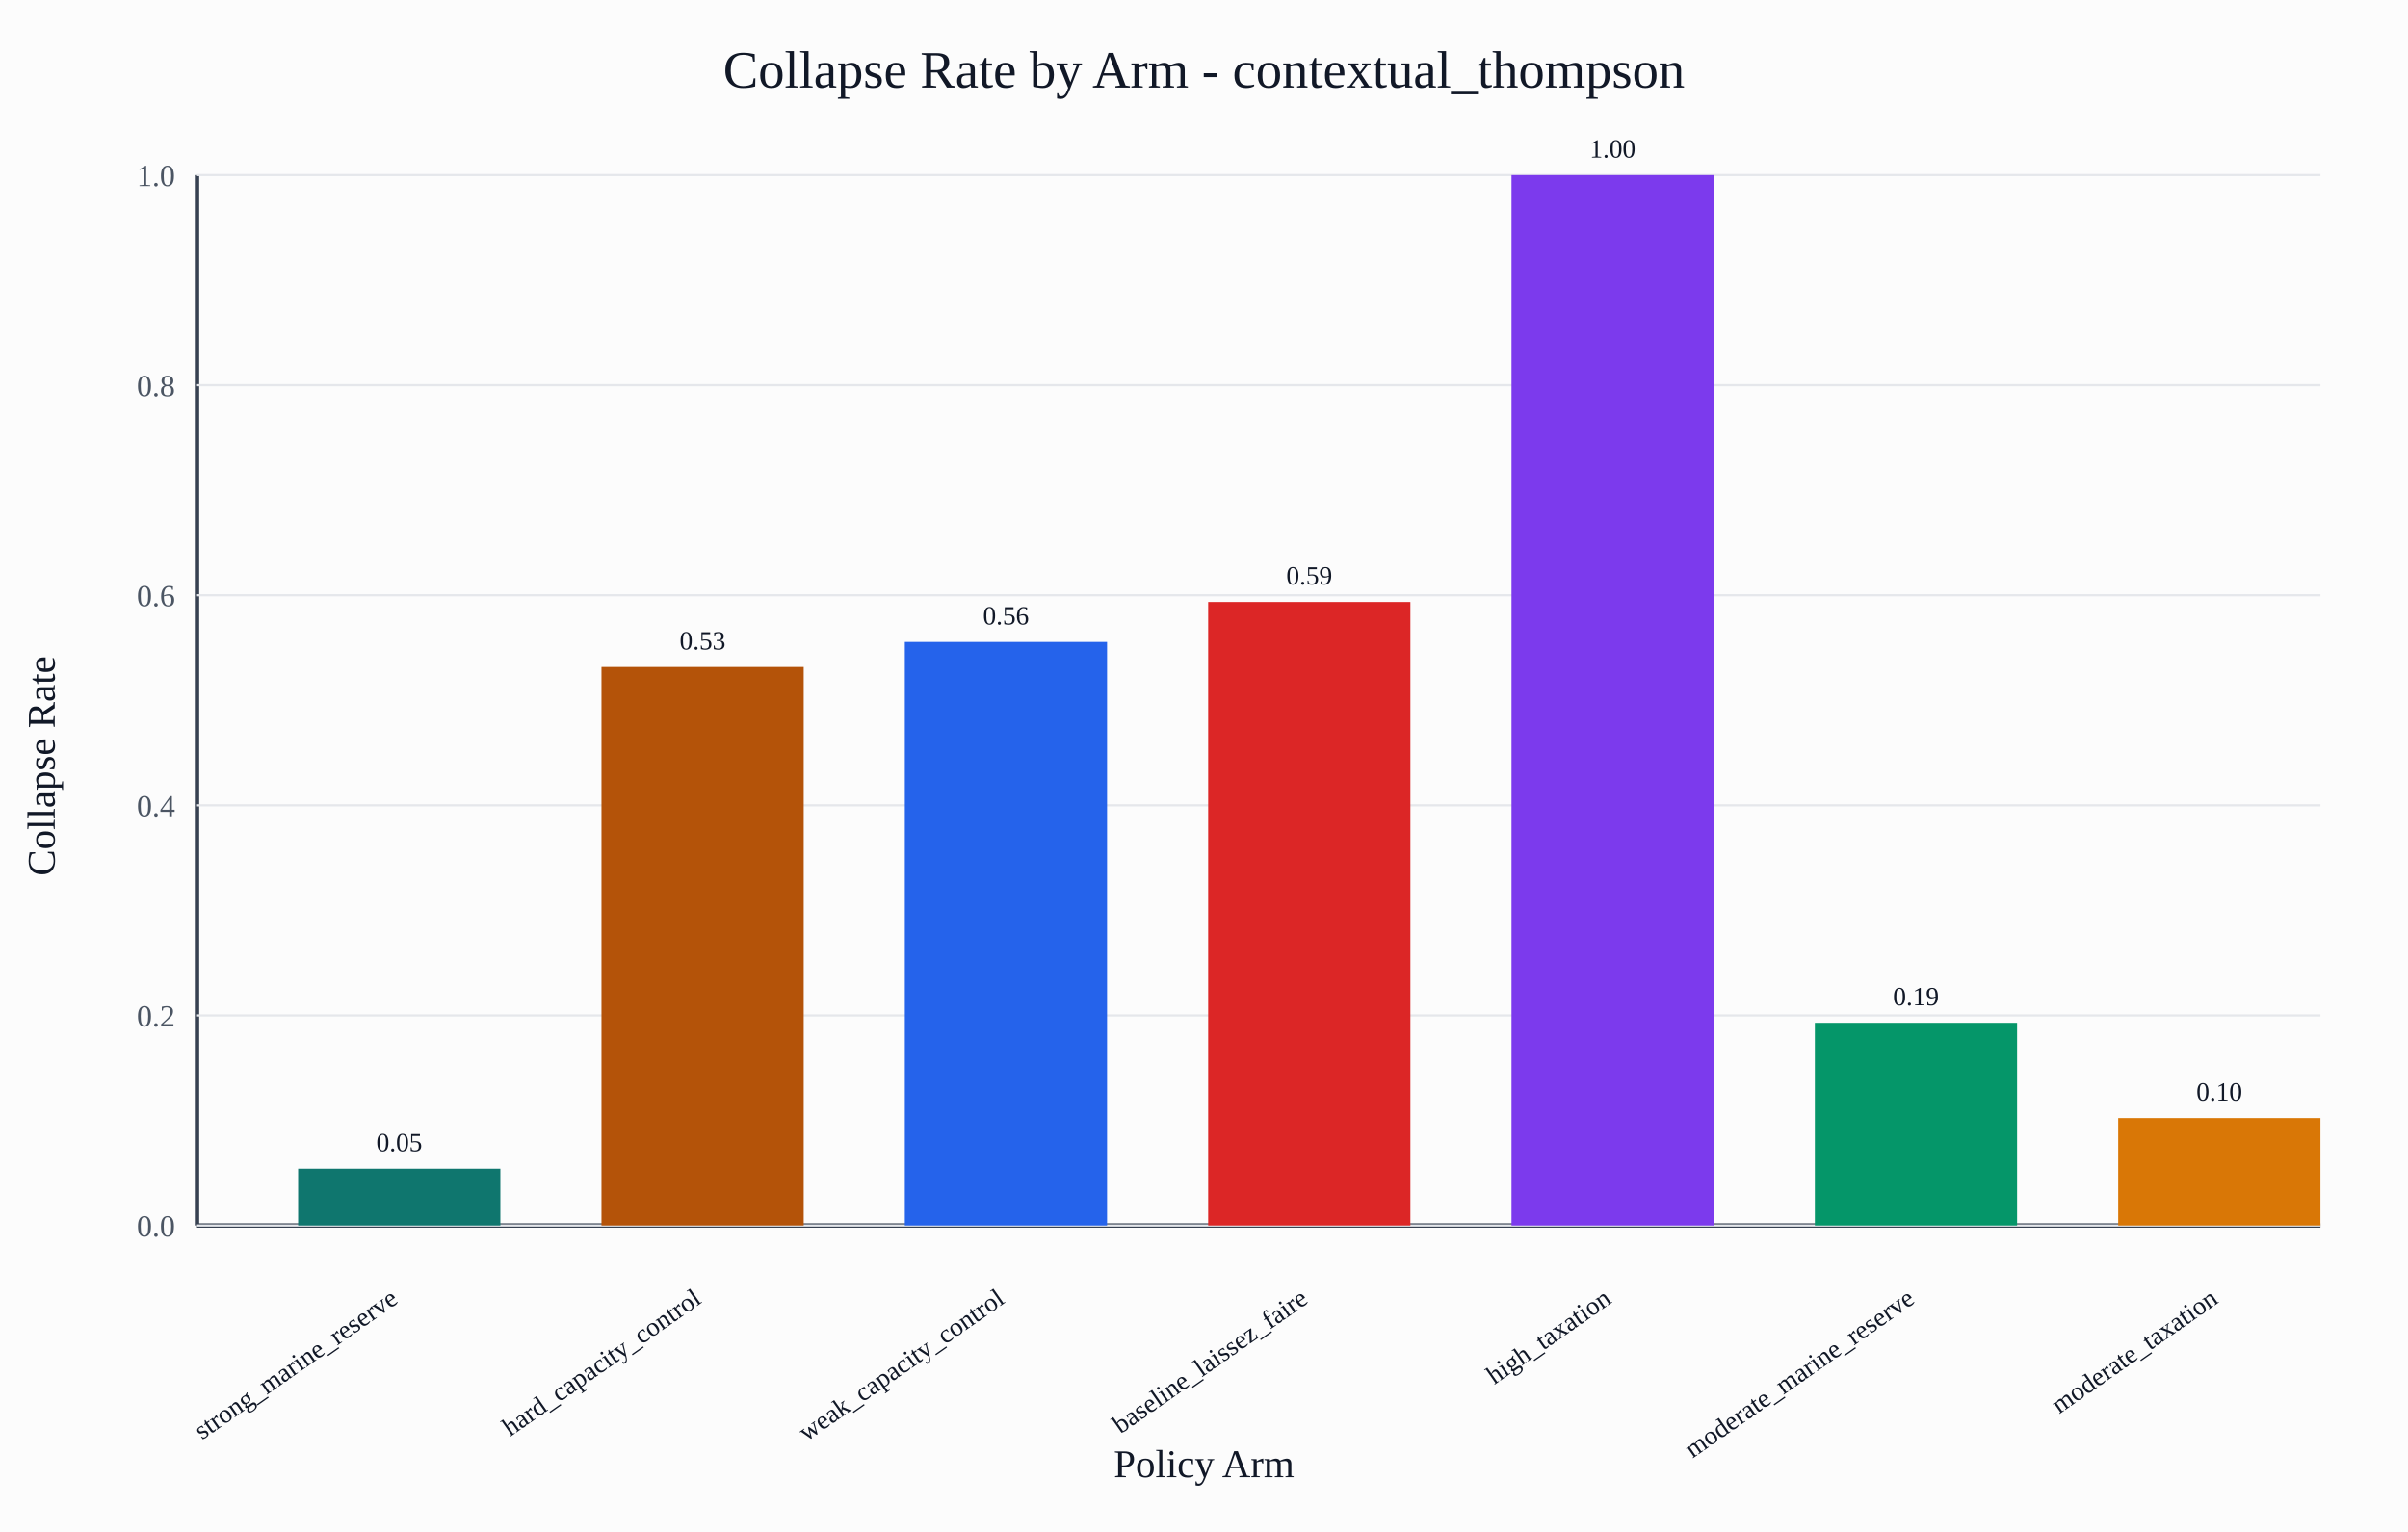
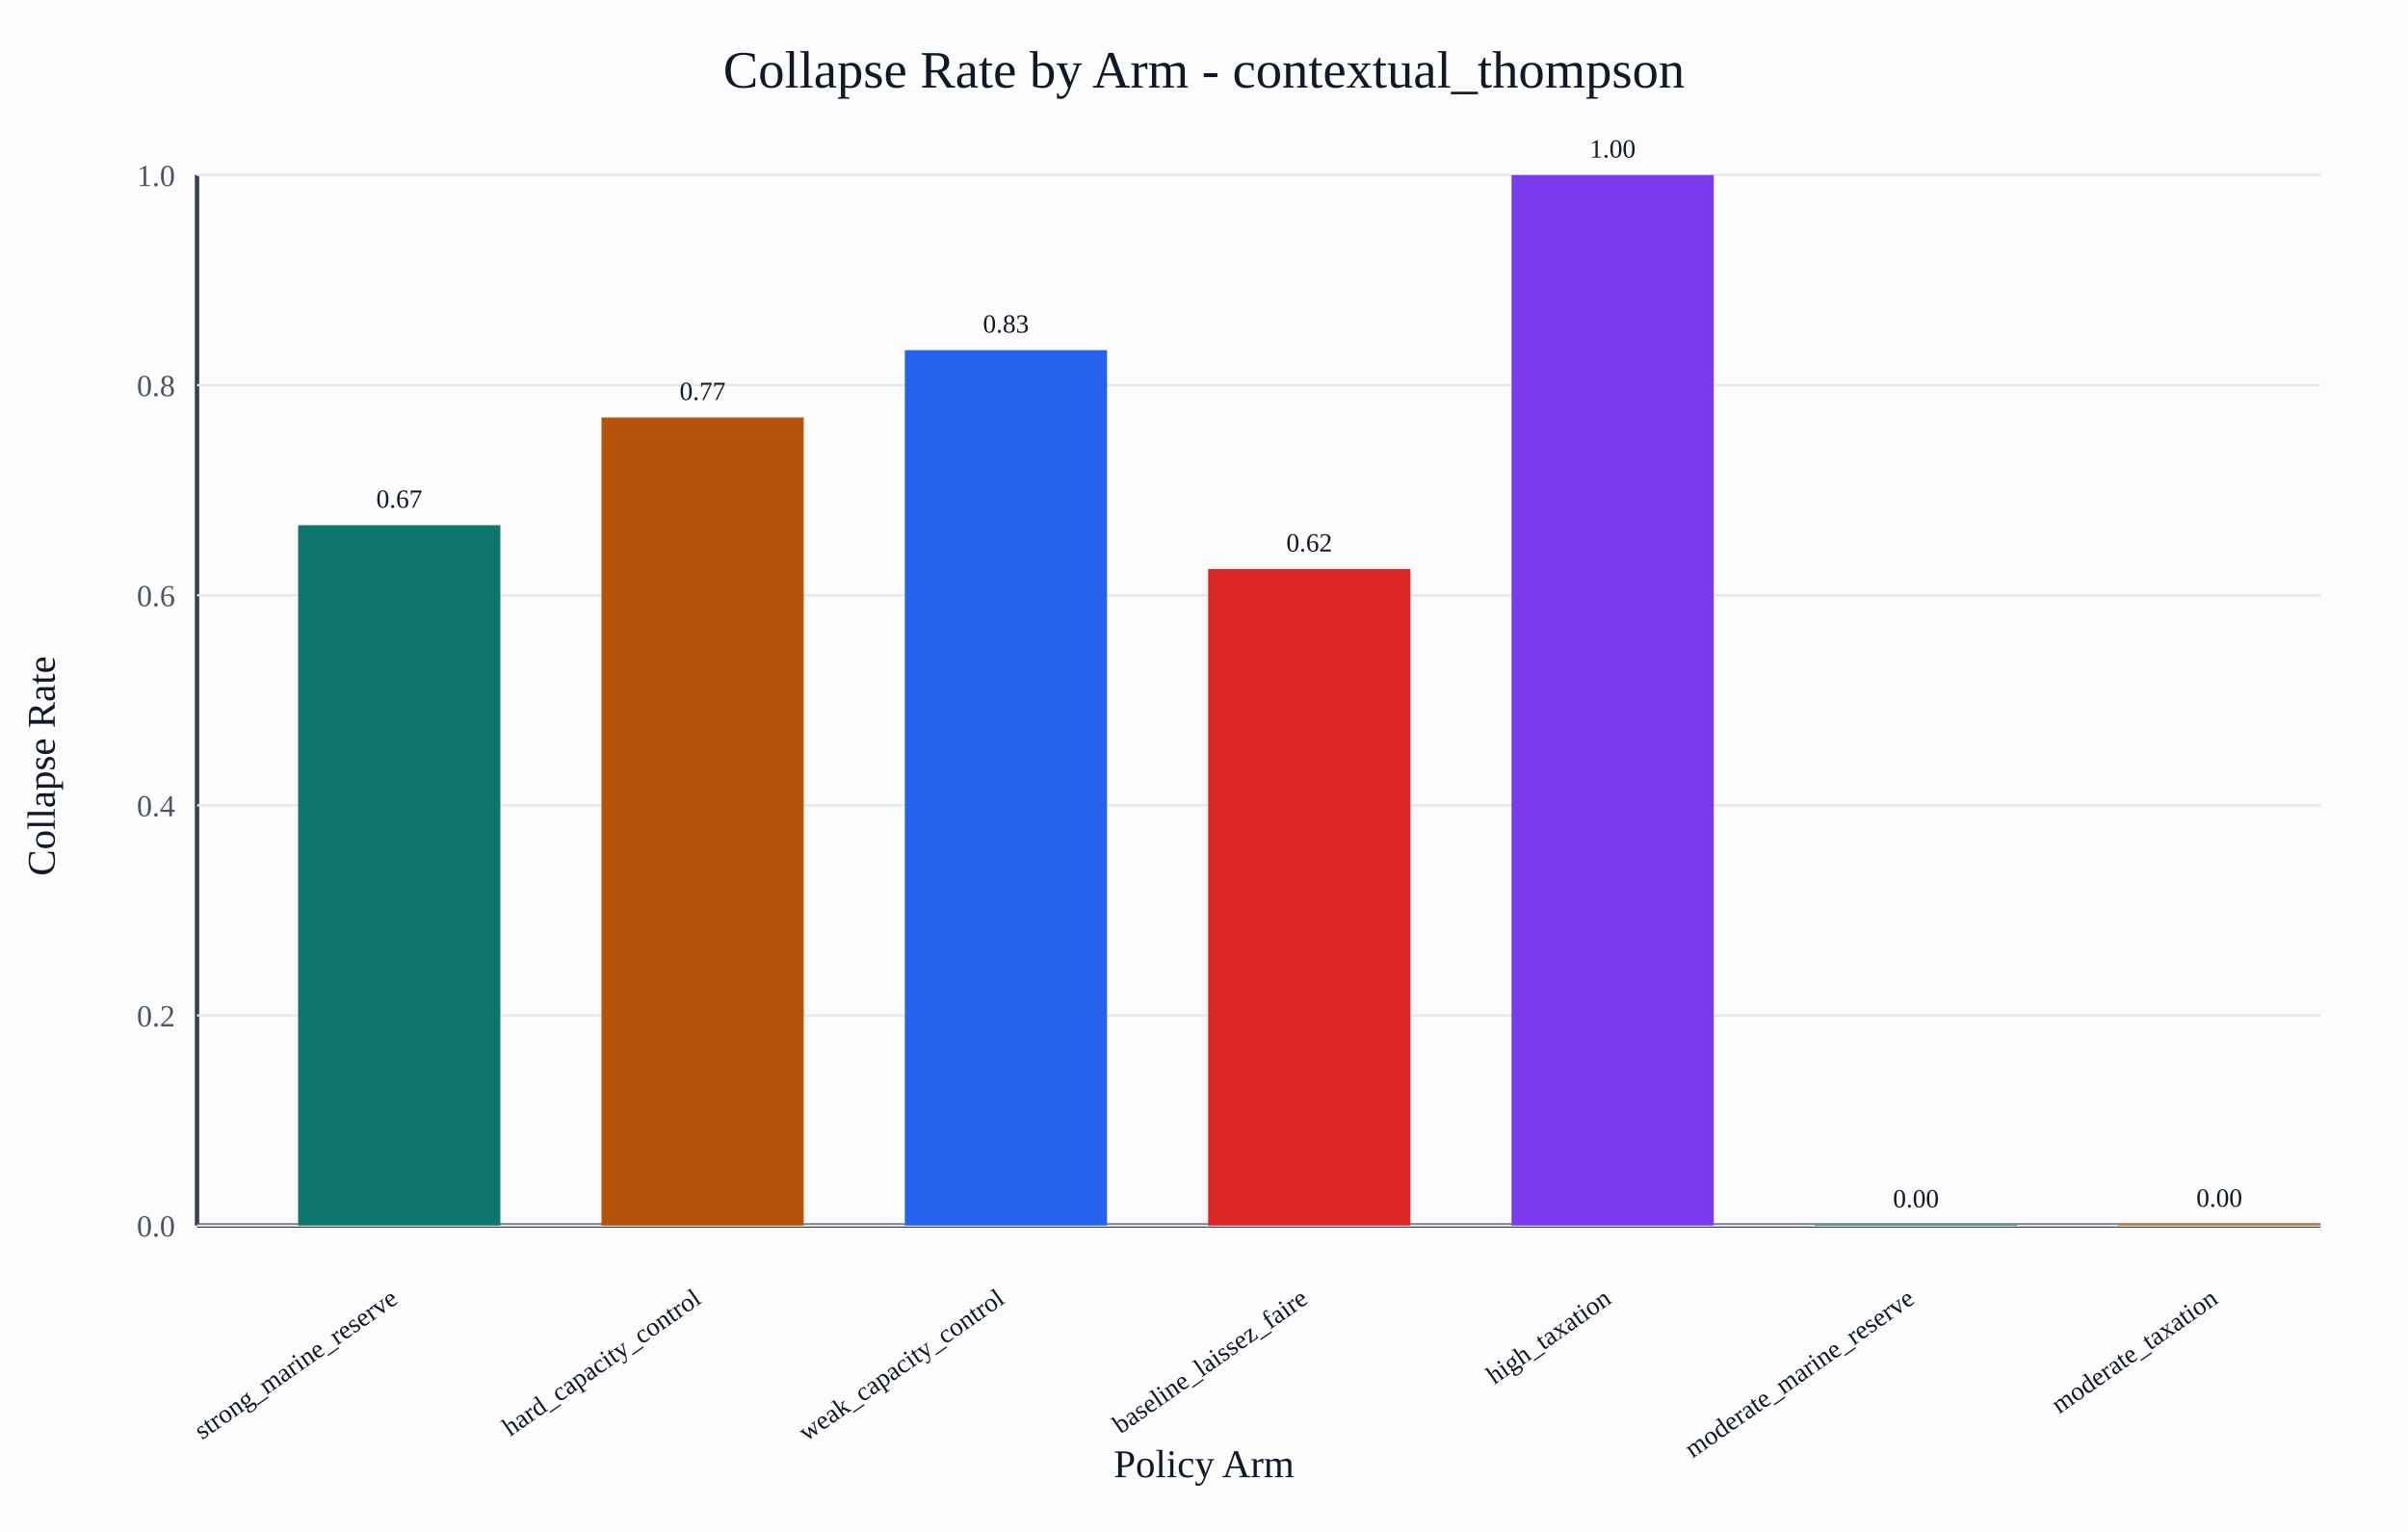
<svg xmlns="http://www.w3.org/2000/svg" width="1100" height="700">
  <rect width="100%" height="100%" fill="#fcfcfc" />
  <text x="550.0" y="40" text-anchor="middle" font-size="24" fill="#111827">Collapse Rate by Arm - contextual_thompson</text>
  <line x1="90" y1="80" x2="90" y2="560" stroke="#374151" stroke-width="2" />
  <line x1="90" y1="560.0" x2="1060" y2="560.0" stroke="#374151" stroke-width="2" />
  <text x="550.0" y="675" text-anchor="middle" font-size="18" fill="#111827">Policy Arm</text>
  <text x="25" y="350.0" text-anchor="middle" font-size="18" transform="rotate(-90 25 350.0)" fill="#111827">Collapse Rate</text>
  <line x1="90" y1="80.0" x2="1060" y2="80.0" stroke="#e5e7eb" stroke-width="1" />
  <text x="80" y="85.0" text-anchor="end" font-size="14" fill="#4b5563">1.0</text>
  <line x1="90" y1="176.0" x2="1060" y2="176.0" stroke="#e5e7eb" stroke-width="1" />
  <text x="80" y="181.0" text-anchor="end" font-size="14" fill="#4b5563">0.8</text>
  <line x1="90" y1="272.0" x2="1060" y2="272.0" stroke="#e5e7eb" stroke-width="1" />
  <text x="80" y="277.0" text-anchor="end" font-size="14" fill="#4b5563">0.6</text>
  <line x1="90" y1="368.0" x2="1060" y2="368.0" stroke="#e5e7eb" stroke-width="1" />
  <text x="80" y="373.0" text-anchor="end" font-size="14" fill="#4b5563">0.4</text>
  <line x1="90" y1="464.0" x2="1060" y2="464.0" stroke="#e5e7eb" stroke-width="1" />
  <text x="80" y="469.0" text-anchor="end" font-size="14" fill="#4b5563">0.2</text>
  <line x1="90" y1="560.0" x2="1060" y2="560.0" stroke="#e5e7eb" stroke-width="1" />
  <text x="80" y="565.0" text-anchor="end" font-size="14" fill="#4b5563">0.0</text>
-   <rect x="136.19" y="534.054" width="92.381" height="25.946" fill="#0f766e" />
-   <text x="182.381" y="526.054" text-anchor="middle" font-size="12" fill="#111827">0.05</text>
+   <rect x="136.19" y="240.0" width="92.381" height="320.0" fill="#0f766e" />
+   <text x="182.381" y="232.0" text-anchor="middle" font-size="12" fill="#111827">0.67</text>
  <text x="182.381" y="595" text-anchor="end" font-size="12" fill="#111827" transform="rotate(-35 182.381 595)">strong_marine_reserve</text>
-   <rect x="274.762" y="304.762" width="92.381" height="255.238" fill="#b45309" />
-   <text x="320.952" y="296.762" text-anchor="middle" font-size="12" fill="#111827">0.53</text>
+   <rect x="274.762" y="190.769" width="92.381" height="369.231" fill="#b45309" />
+   <text x="320.952" y="182.769" text-anchor="middle" font-size="12" fill="#111827">0.77</text>
  <text x="320.952" y="595" text-anchor="end" font-size="12" fill="#111827" transform="rotate(-35 320.9524 595)">hard_capacity_control</text>
-   <rect x="413.333" y="293.333" width="92.381" height="266.667" fill="#2563eb" />
-   <text x="459.524" y="285.333" text-anchor="middle" font-size="12" fill="#111827">0.56</text>
+   <rect x="413.333" y="160.0" width="92.381" height="400.0" fill="#2563eb" />
+   <text x="459.524" y="152.0" text-anchor="middle" font-size="12" fill="#111827">0.83</text>
  <text x="459.524" y="595" text-anchor="end" font-size="12" fill="#111827" transform="rotate(-35 459.5238 595)">weak_capacity_control</text>
-   <rect x="551.905" y="275.068" width="92.381" height="284.932" fill="#dc2626" />
-   <text x="598.095" y="267.068" text-anchor="middle" font-size="12" fill="#111827">0.59</text>
+   <rect x="551.905" y="260.0" width="92.381" height="300.0" fill="#dc2626" />
+   <text x="598.095" y="252.0" text-anchor="middle" font-size="12" fill="#111827">0.62</text>
  <text x="598.095" y="595" text-anchor="end" font-size="12" fill="#111827" transform="rotate(-35 598.0952 595)">baseline_laissez_faire</text>
  <rect x="690.476" y="80.0" width="92.381" height="480.0" fill="#7c3aed" />
  <text x="736.667" y="72.0" text-anchor="middle" font-size="12" fill="#111827">1.00</text>
  <text x="736.667" y="595" text-anchor="end" font-size="12" fill="#111827" transform="rotate(-35 736.6667 595)">high_taxation</text>
-   <rect x="829.048" y="467.368" width="92.381" height="92.632" fill="#059669" />
-   <text x="875.238" y="459.368" text-anchor="middle" font-size="12" fill="#111827">0.19</text>
+   <rect x="829.048" y="559.697" width="92.381" height="0.303" fill="#059669" />
+   <text x="875.238" y="551.697" text-anchor="middle" font-size="12" fill="#111827">0.00</text>
  <text x="875.238" y="595" text-anchor="end" font-size="12" fill="#111827" transform="rotate(-35 875.2381 595)">moderate_marine_reserve</text>
-   <rect x="967.619" y="510.909" width="92.381" height="49.091" fill="#d97706" />
-   <text x="1013.81" y="502.909" text-anchor="middle" font-size="12" fill="#111827">0.10</text>
+   <rect x="967.619" y="559.401" width="92.381" height="0.599" fill="#d97706" />
+   <text x="1013.81" y="551.401" text-anchor="middle" font-size="12" fill="#111827">0.00</text>
  <text x="1013.81" y="595" text-anchor="end" font-size="12" fill="#111827" transform="rotate(-35 1013.81 595)">moderate_taxation</text>
</svg>
